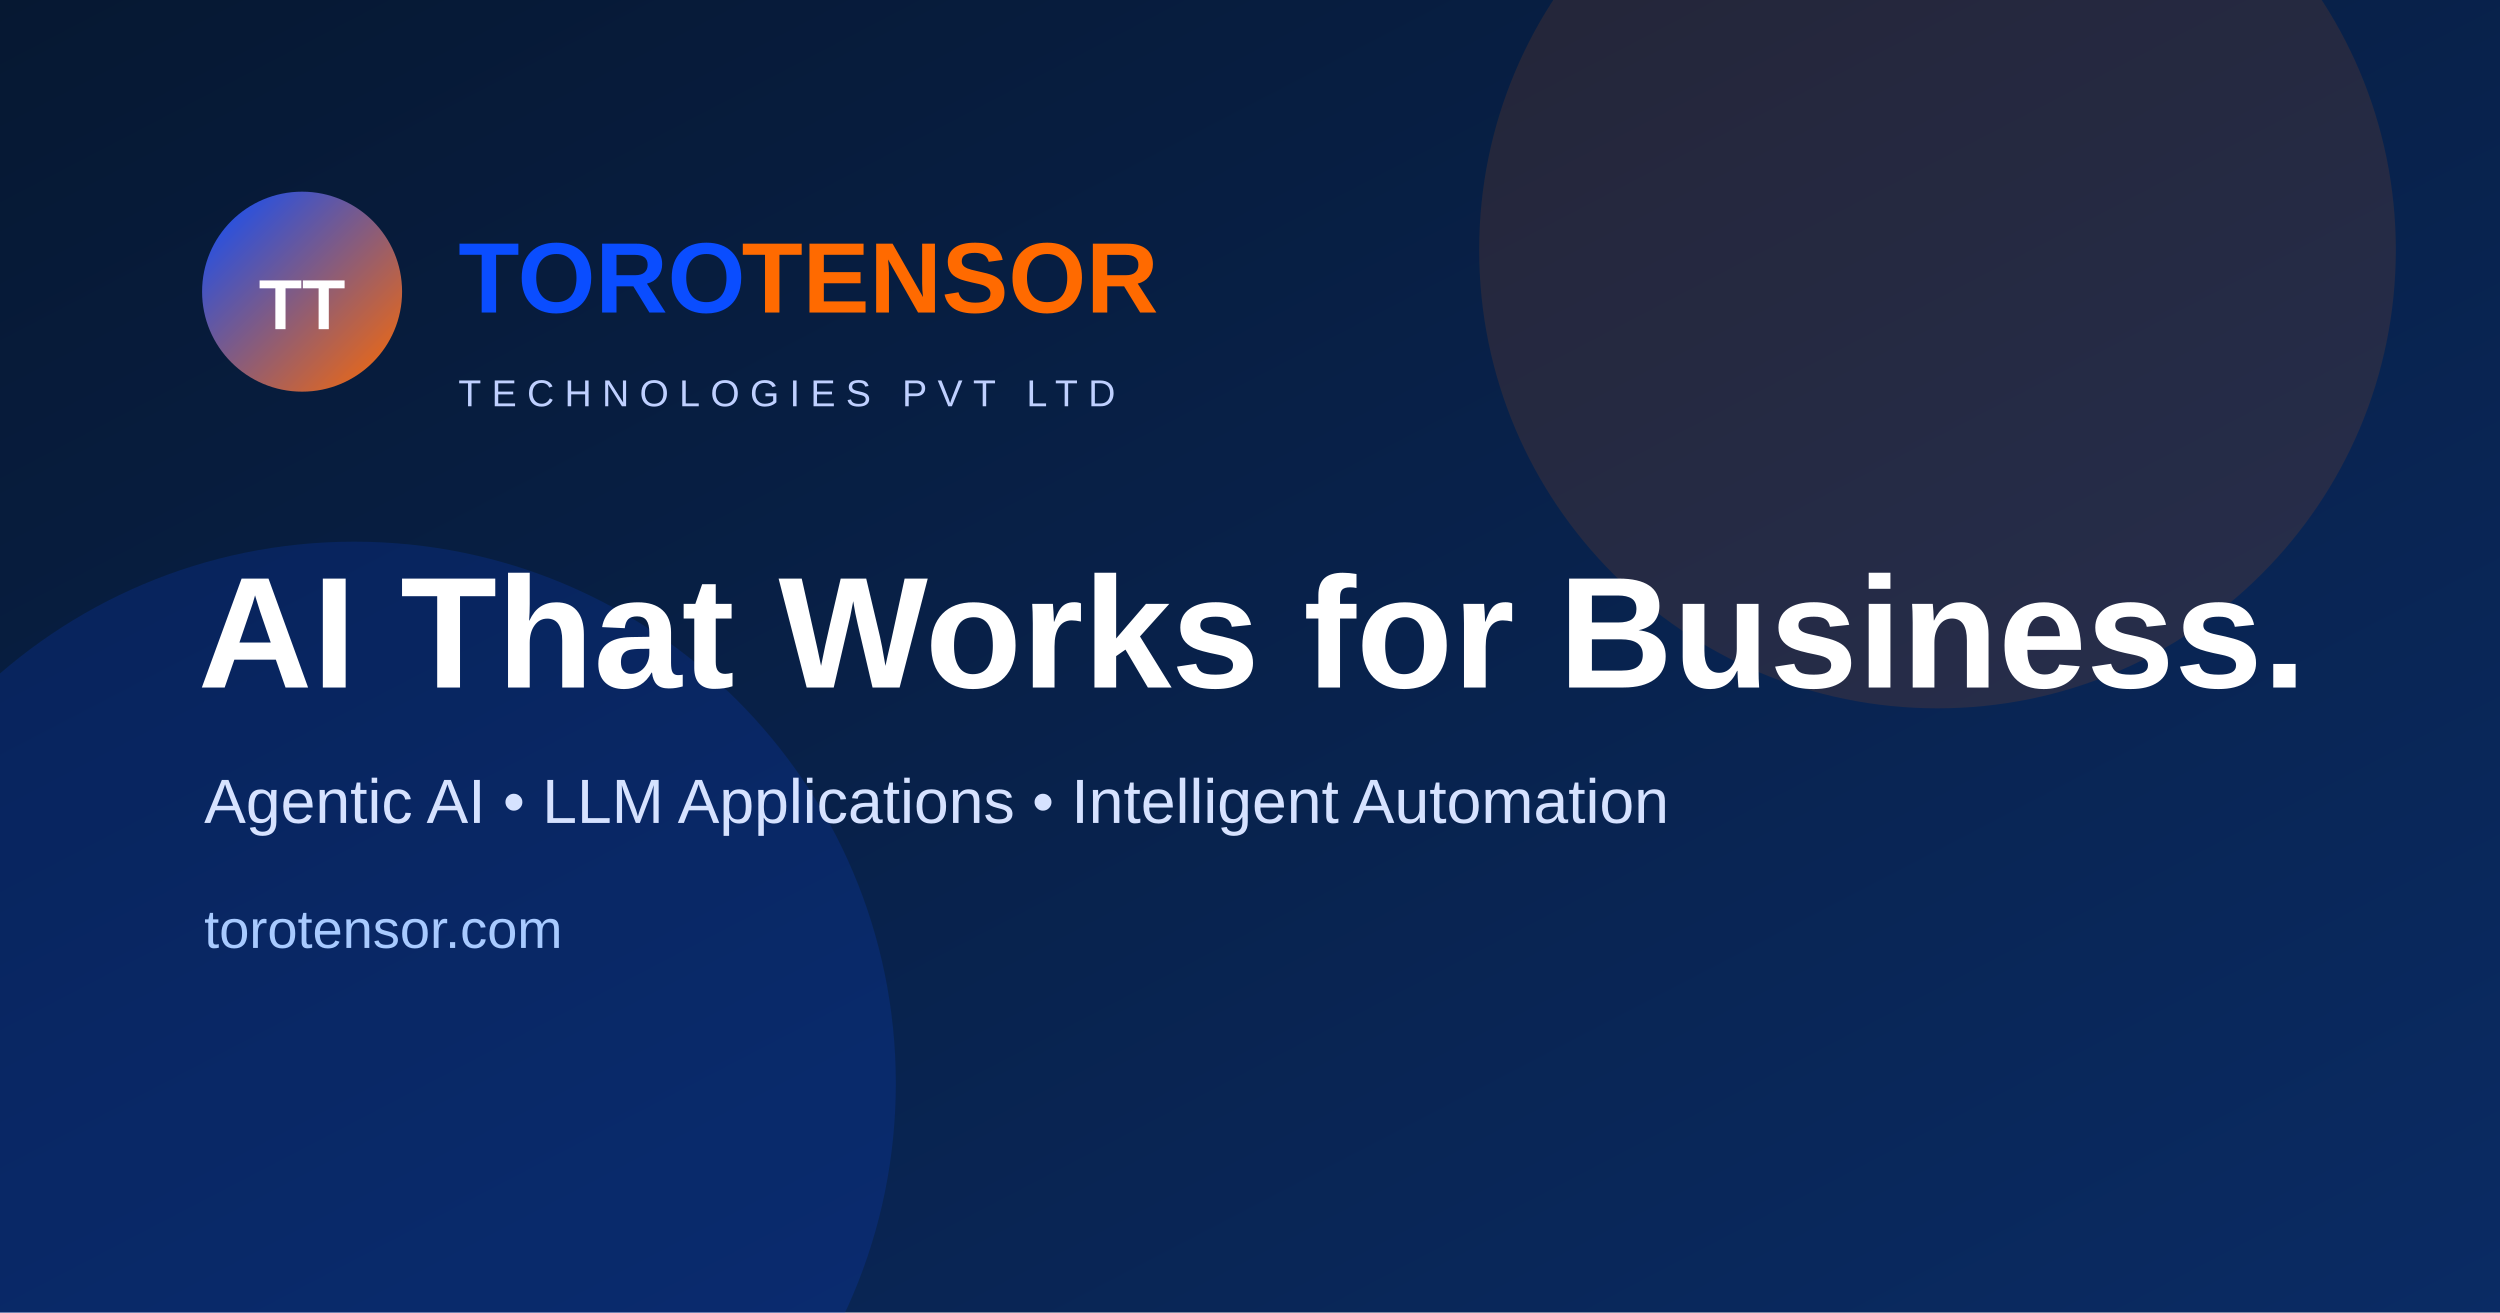
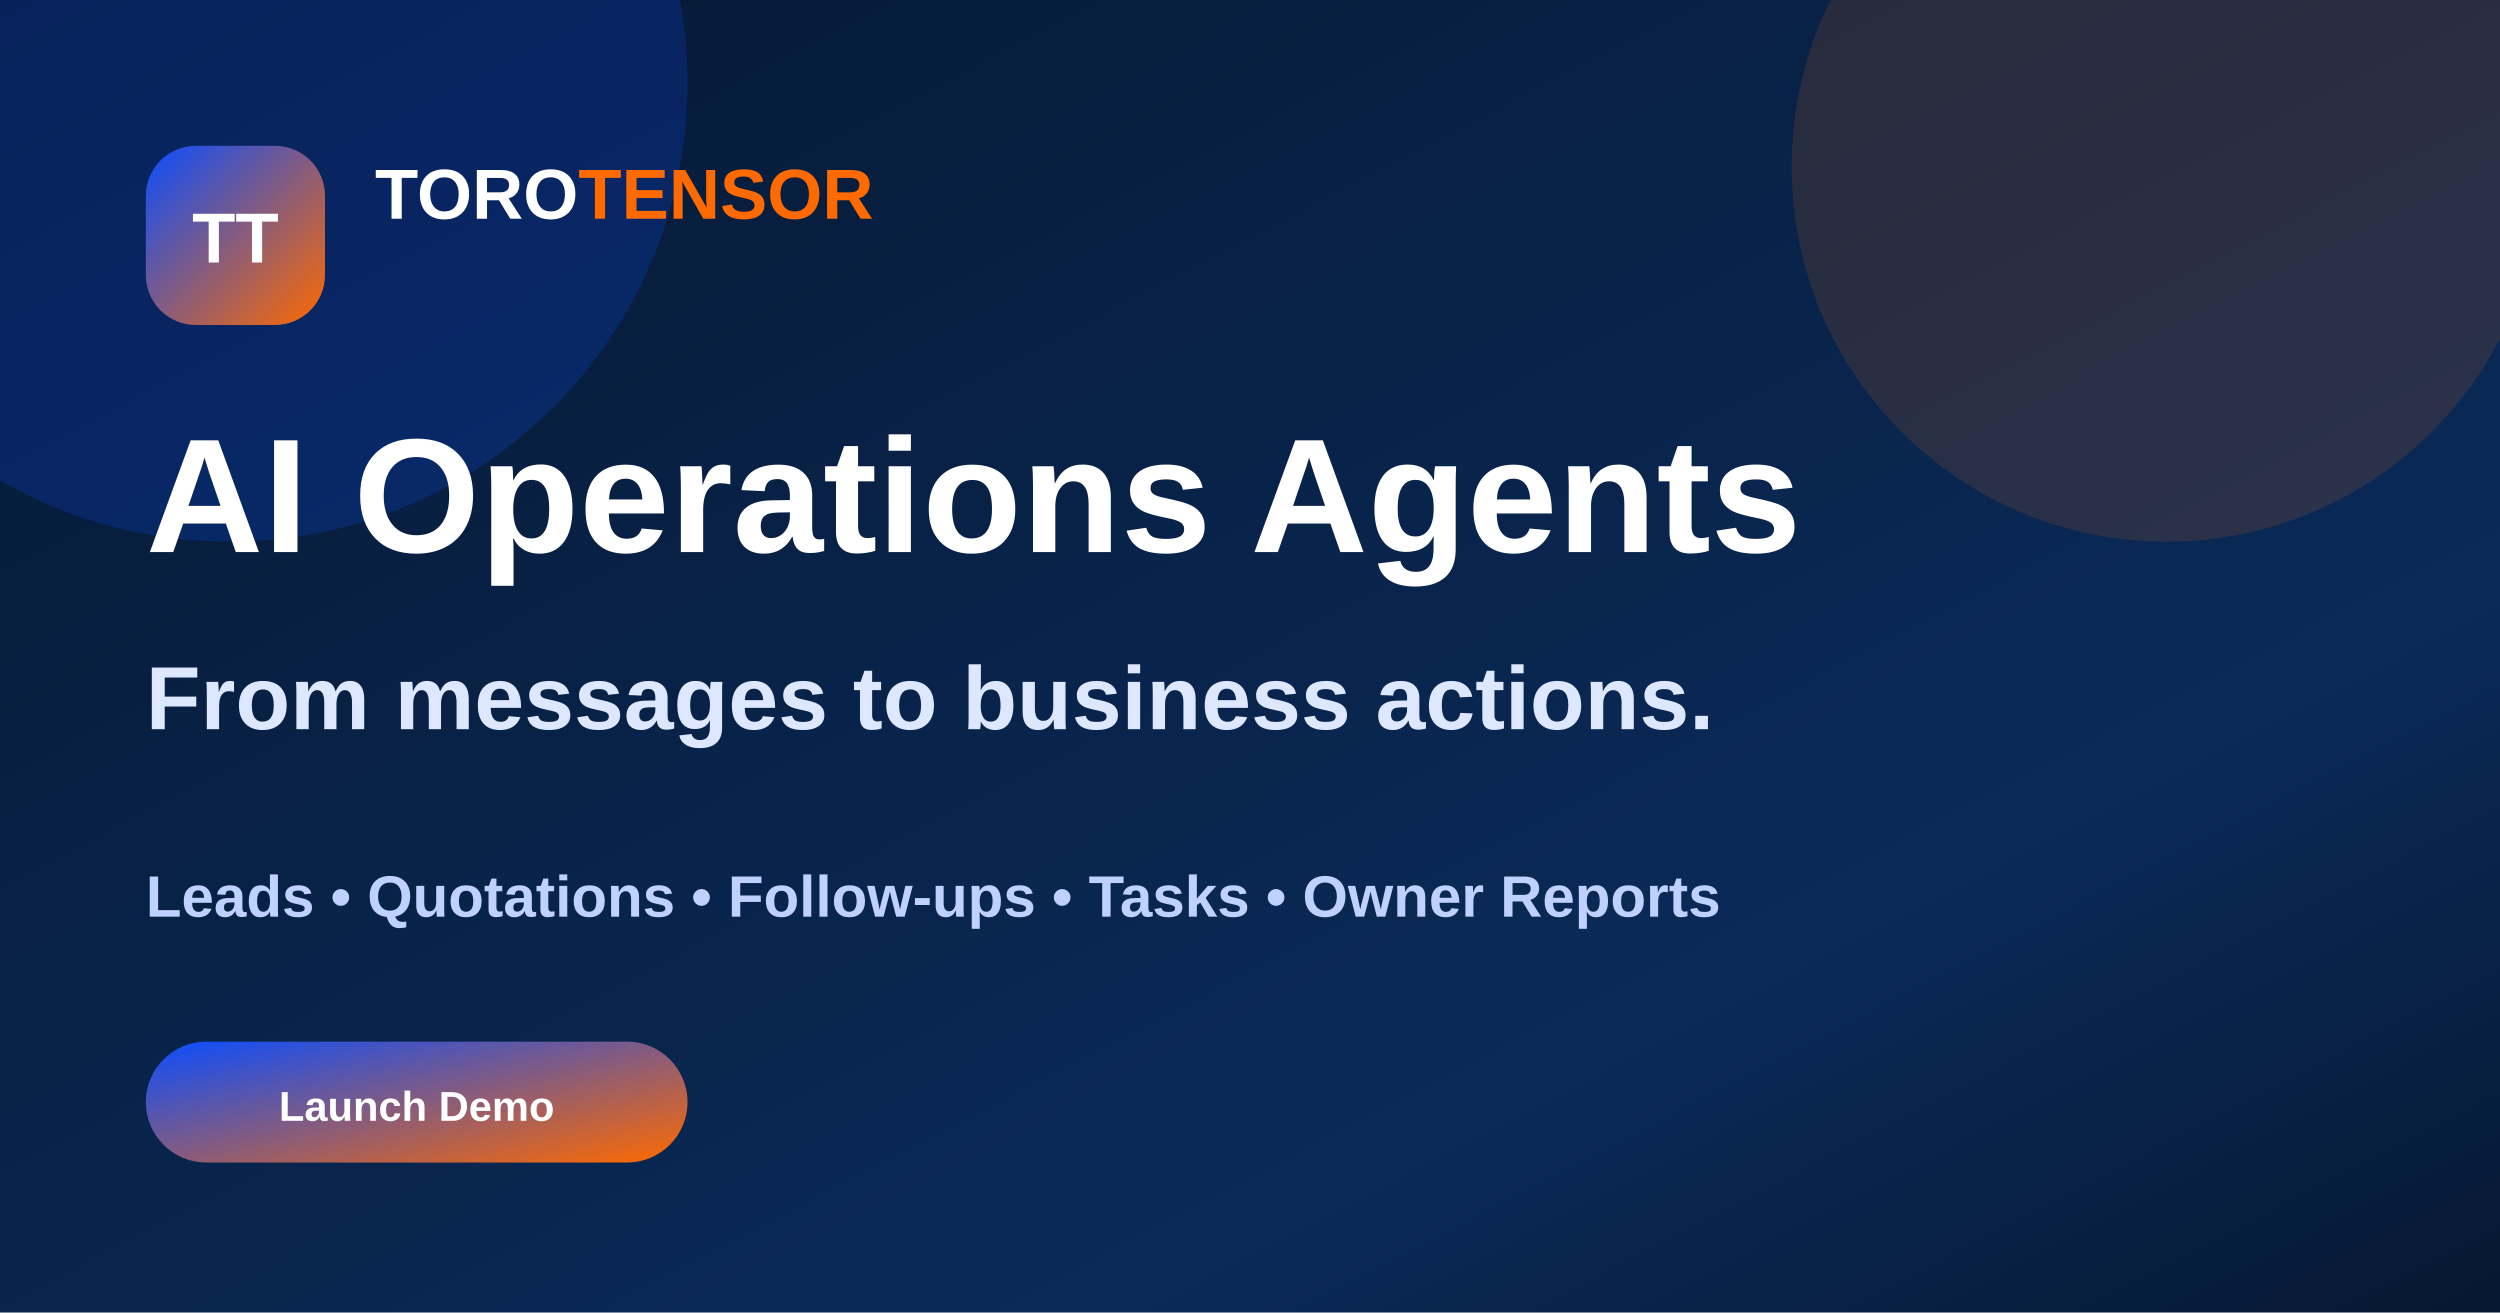
- <svg xmlns="http://www.w3.org/2000/svg" viewBox="0 0 1200 630">
+ <svg xmlns="http://www.w3.org/2000/svg" width="1200" height="630" viewBox="0 0 1200 630">
  <defs>
    <linearGradient id="bg" x1="0" x2="1" y1="0" y2="1">
      <stop stop-color="#061832" />
-       <stop offset="1" stop-color="#0A2B64" />
+       <stop offset=".72" stop-color="#0A2A58" />
+       <stop offset="1" stop-color="#061832" />
    </linearGradient>
-     <linearGradient id="g" x1="0" x2="1" y1="0" y2="1">
+     <linearGradient id="accent" x1="0" x2="1" y1="0" y2="1">
      <stop stop-color="#0A4DFF" />
      <stop offset="1" stop-color="#FF6A00" />
    </linearGradient>
  </defs>
  <rect width="1200" height="630" fill="url(#bg)" />
-   <circle cx="930" cy="120" r="220" fill="#FF6A00" opacity=".12" />
-   <circle cx="170" cy="520" r="260" fill="#0A4DFF" opacity=".16" />
-   <circle cx="145" cy="140" r="48" fill="url(#g)" />
-   <text x="145" y="158" text-anchor="middle" font-family="Arial, sans-serif" font-size="34" font-weight="900" fill="white">TT</text>
-   <text x="220" y="150" font-family="Arial, sans-serif" font-size="48" font-weight="900" fill="#0A4DFF">TORO</text>
-   <text x="356" y="150" font-family="Arial, sans-serif" font-size="48" font-weight="900" fill="#FF6A00">TENSOR</text>
-   <text x="220" y="195" font-family="Arial, sans-serif" font-size="18" letter-spacing="5" fill="#BFD0FF">TECHNOLOGIES PVT LTD</text>
-   <text x="95" y="330" font-family="Arial, sans-serif" font-size="76" font-weight="900" fill="white">AI That Works for Business.</text>
-   <text x="98" y="395" font-family="Arial, sans-serif" font-size="30" fill="#D6E2FF">Agentic AI • LLM Applications • Intelligent Automation</text>
-   <text x="98" y="455" font-family="Arial, sans-serif" font-size="26" fill="#A8CAFF">torotensor.com</text>
+   <circle cx="1040" cy="80" r="180" fill="#FF6A00" opacity=".13" />
+   <circle cx="110" cy="40" r="220" fill="#0A4DFF" opacity=".20" />
+   <rect x="70" y="70" width="86" height="86" rx="24" fill="url(#accent)" />
+   <text x="113" y="126" text-anchor="middle" font-family="Arial, sans-serif" font-size="34" font-weight="900" fill="white">TT</text>
+   <text x="180" y="105" font-family="Arial, sans-serif" font-size="34" font-weight="900" fill="#FFFFFF">TORO<tspan fill="#FF6A00">TENSOR</tspan>
+   </text>
+   <text x="70" y="265" font-family="Arial, sans-serif" font-size="78" font-weight="900" fill="#FFFFFF">AI Operations Agents</text>
+   <text x="70" y="350" font-family="Arial, sans-serif" font-size="43" font-weight="700" fill="#DDE7FF">From messages to business actions.</text>
+   <text x="70" y="440" font-family="Arial, sans-serif" font-size="28" font-weight="600" fill="#BFD1FF">Leads • Quotations • Follow-ups • Tasks • Owner Reports</text>
+   <rect x="70" y="500" width="260" height="58" rx="29" fill="url(#accent)" />
+   <text x="200" y="538" text-anchor="middle" font-family="Arial, sans-serif" font-size="20" font-weight="900" fill="#FFFFFF">Launch Demo</text>
</svg>
